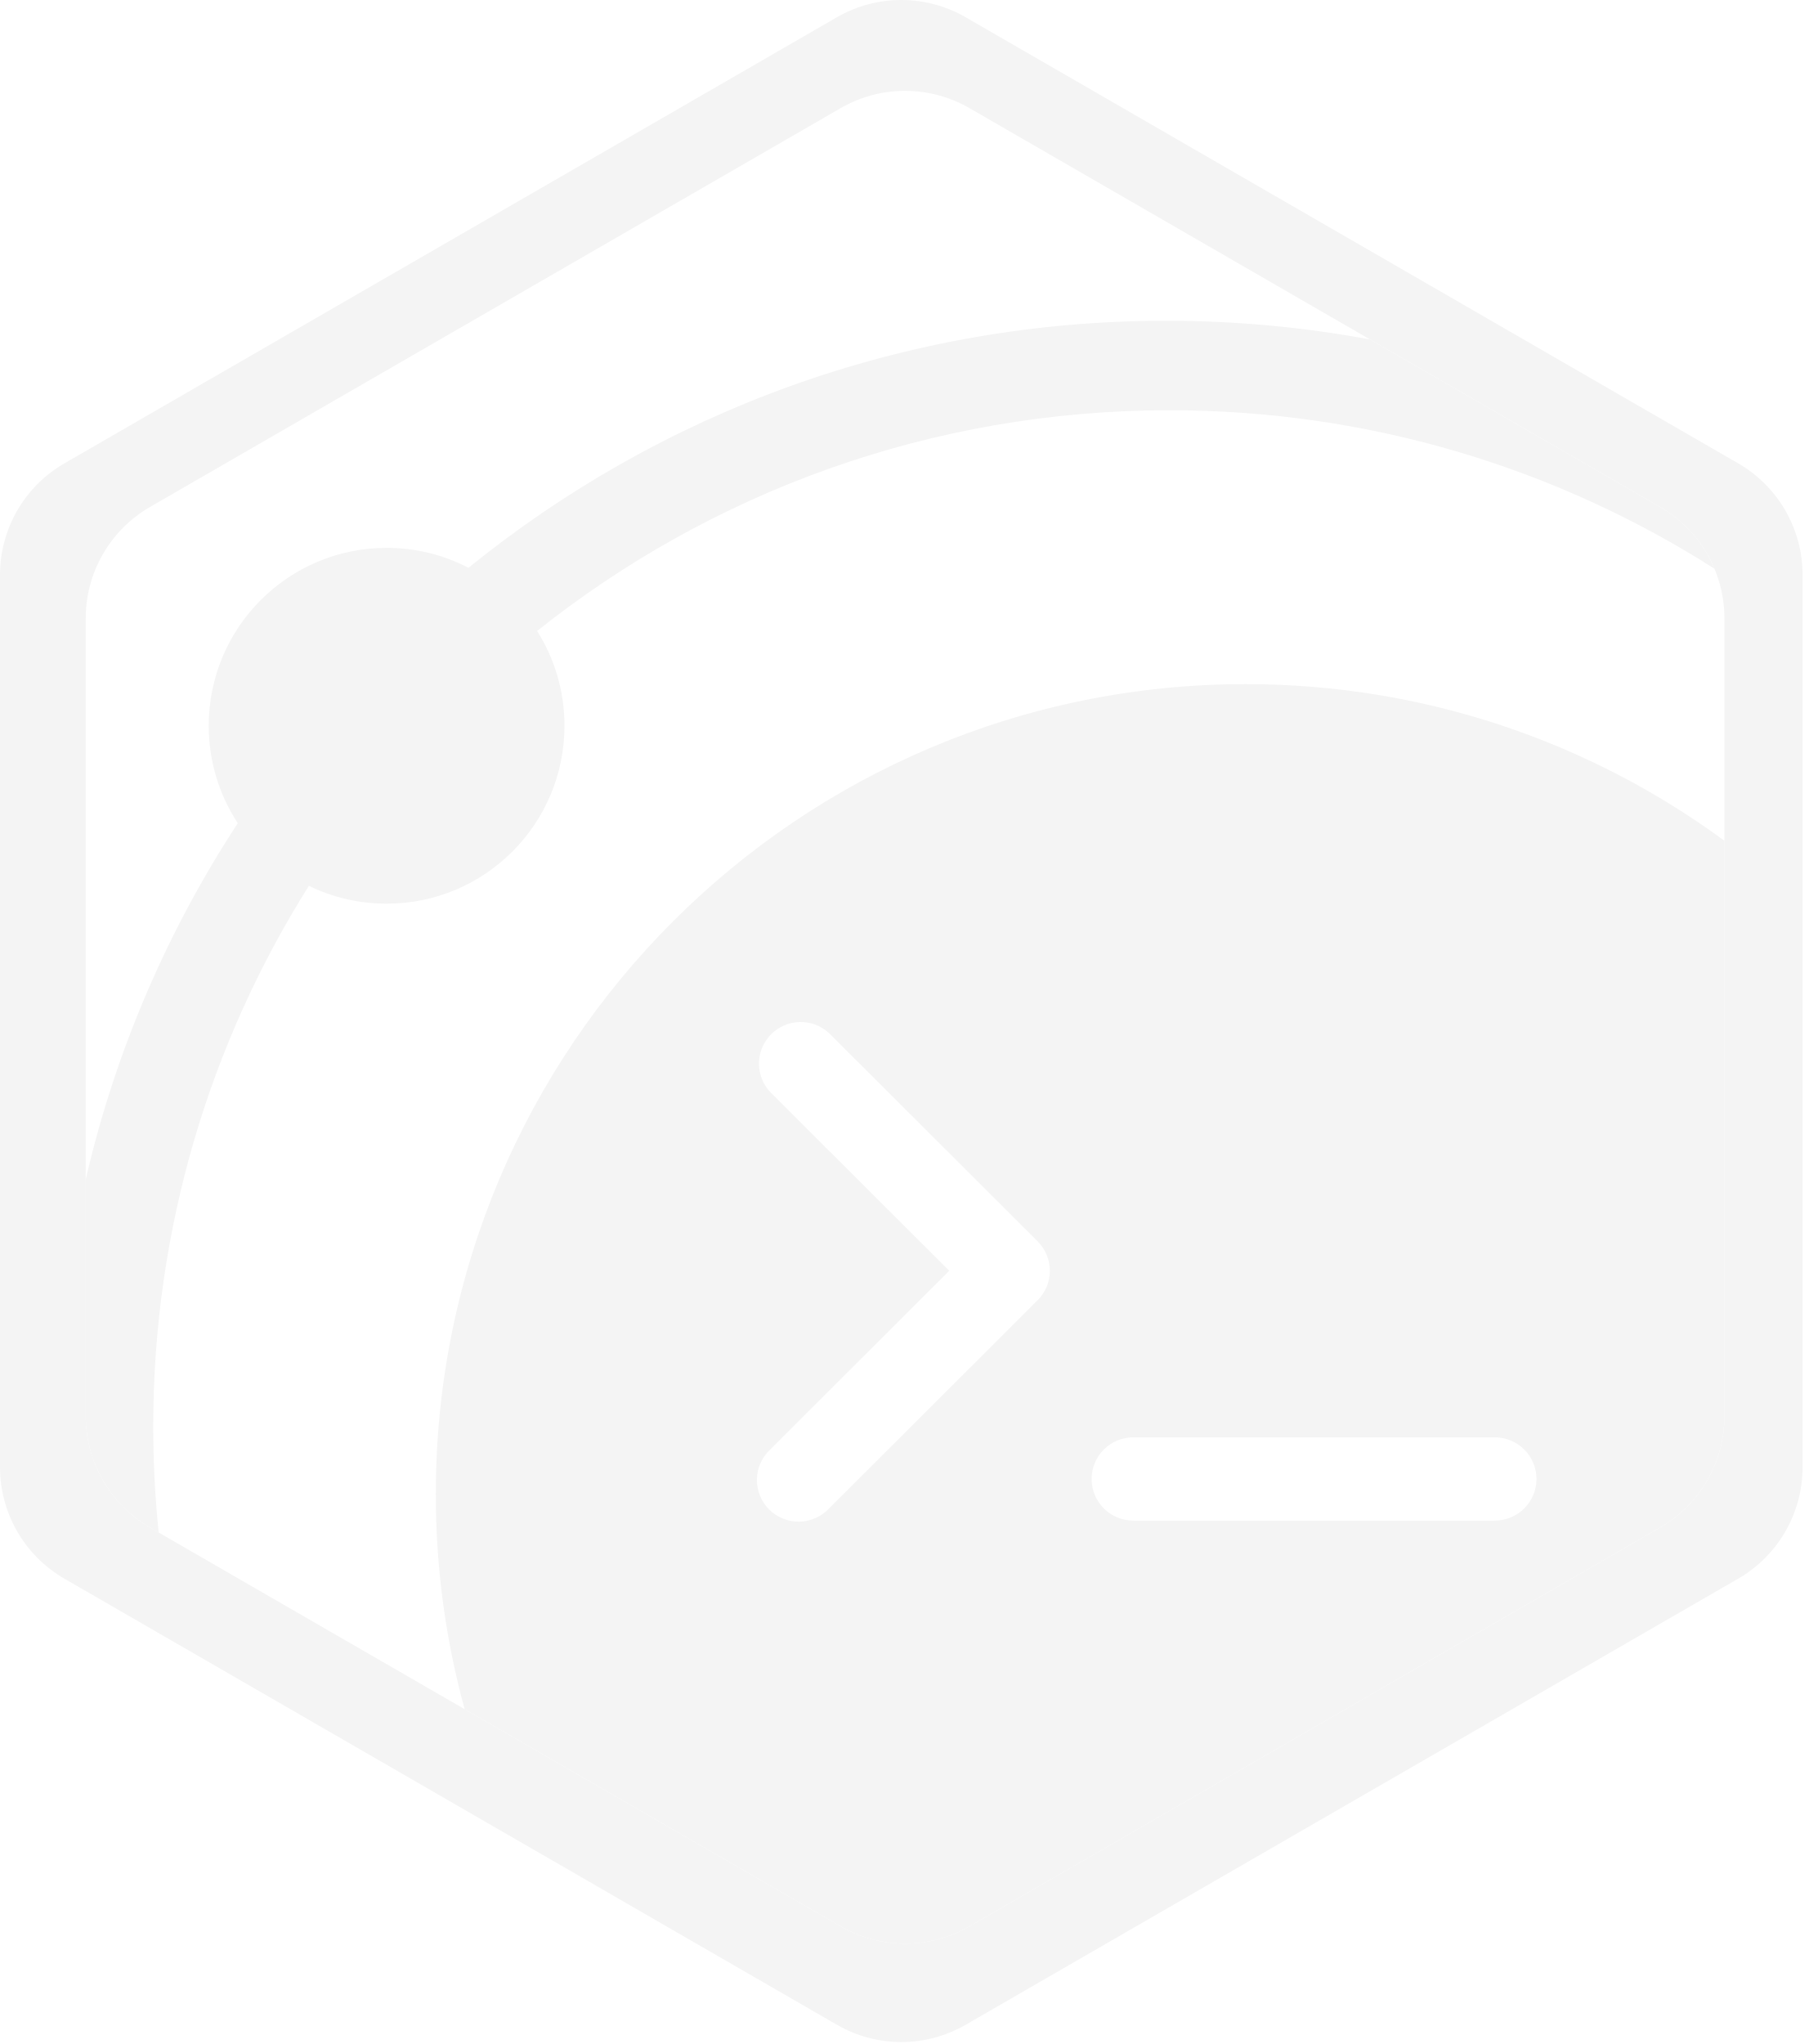
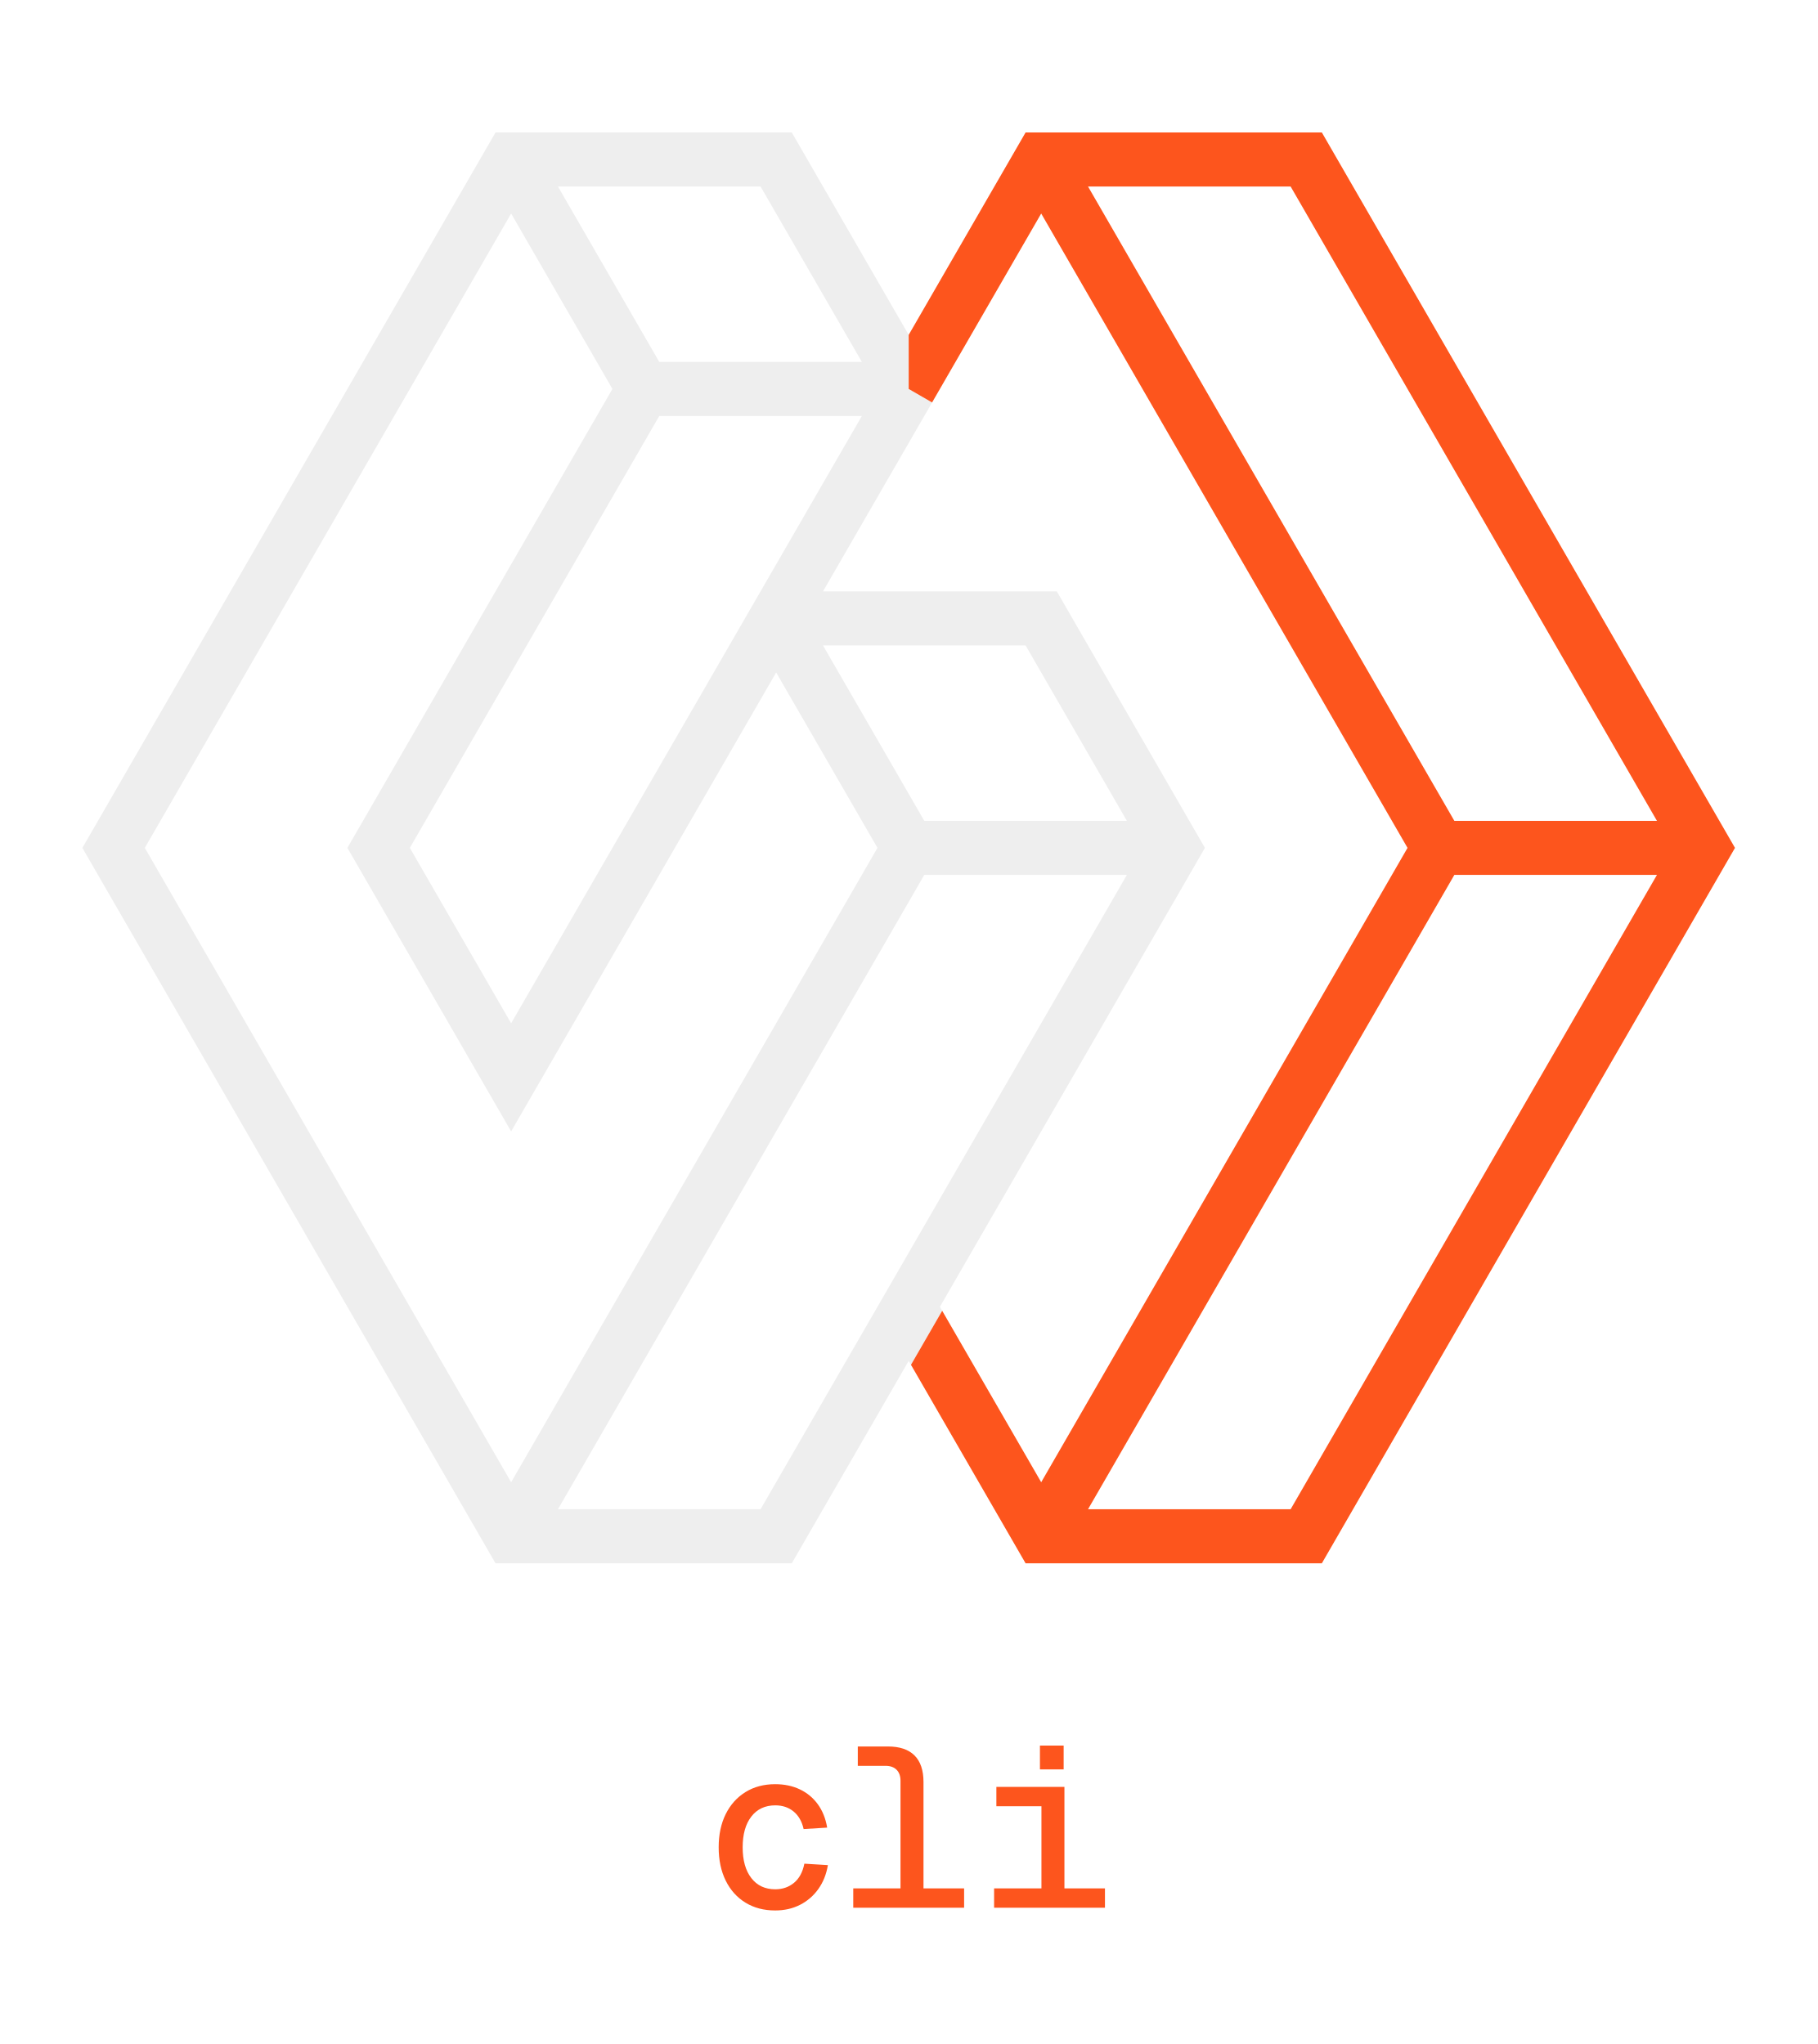
- <svg xmlns="http://www.w3.org/2000/svg" width="239" height="270" viewBox="0 0 239 270" fill="none">
-   <path fill-rule="evenodd" clip-rule="evenodd" d="M110.578 2.277C115.838 -0.759 122.318 -0.759 127.578 2.277L229.656 61.213C234.916 64.25 238.156 69.862 238.156 75.936V193.805C238.156 199.878 234.916 205.491 229.656 208.528L127.578 267.463C122.318 270.5 115.838 270.5 110.578 267.463L8.5 208.528C3.24 205.491 0 199.878 0 193.805V75.936C0 69.862 3.24 64.25 8.5 61.213L110.578 2.277ZM128.078 14.277C122.818 11.241 116.338 11.241 111.078 14.277L19.825 66.963C14.565 70 11.325 75.612 11.325 81.686V187.055C11.325 193.128 14.565 198.741 19.825 201.778L111.078 254.463C116.338 257.5 122.818 257.5 128.078 254.463L219.331 201.778C224.591 198.741 227.831 193.128 227.831 187.055V81.686C227.831 75.612 224.591 70 219.331 66.963L128.078 14.277Z" fill="#f4f4f4" />
-   <path fill-rule="evenodd" clip-rule="evenodd" d="M164.578 90.37C188.243 90.37 210.113 98.054 227.831 111.061V187.055C227.831 193.128 224.591 198.741 219.331 201.777L128.078 254.463C122.818 257.5 116.338 257.5 111.078 254.463L61.391 225.775C58.906 216.73 57.578 207.205 57.578 197.37C57.578 138.276 105.484 90.37 164.578 90.37ZM105.688 135.001C104.261 135.026 102.898 135.604 101.889 136.611C100.879 137.619 100.301 138.979 100.275 140.403C100.25 141.828 100.781 143.207 101.754 144.249L125.412 167.863L101.754 191.477C101.213 191.98 100.778 192.587 100.477 193.262C100.175 193.936 100.014 194.665 100.001 195.403C99.988 196.142 100.124 196.875 100.401 197.56C100.679 198.244 101.091 198.866 101.614 199.389C102.137 199.911 102.76 200.323 103.446 200.6C104.132 200.876 104.868 201.012 105.607 200.999C106.347 200.986 107.077 200.824 107.753 200.523C108.429 200.223 109.038 199.789 109.542 199.249L137.095 171.749C138.126 170.718 138.706 169.32 138.706 167.863C138.706 166.406 138.126 165.008 137.095 163.977L109.542 136.477C108.497 135.505 107.116 134.976 105.688 135.001ZM149.731 189.863C148.27 189.863 146.868 190.442 145.835 191.474C144.802 192.505 144.222 193.905 144.222 195.363C144.222 196.822 144.802 198.221 145.835 199.252C146.868 200.283 148.27 200.863 149.731 200.863H197.489C198.951 200.863 200.352 200.283 201.386 199.252C202.419 198.221 203 196.822 203 195.363C203 193.905 202.419 192.505 201.386 191.474C200.352 190.442 198.951 189.863 197.489 189.863H149.731Z" fill="#f4f4f4" />
-   <path d="M154.078 42.37C163.283 42.37 172.288 43.221 181.022 44.845L219.331 66.963C222.606 68.854 225.097 71.743 226.512 75.12C205.702 61.87 180.998 54.191 154.5 54.191C122.921 54.191 93.89 65.096 70.963 83.343C73.252 86.969 74.578 91.265 74.578 95.87C74.578 108.849 64.057 119.37 51.078 119.37C47.395 119.37 43.911 118.522 40.809 117.012C27.782 137.701 20.244 162.194 20.244 188.448C20.244 193.172 20.489 197.838 20.965 202.436L19.825 201.777C14.565 198.741 11.325 193.128 11.325 187.055V155.802C15.25 138.791 22.138 122.914 31.415 108.741C28.99 105.044 27.578 100.622 27.578 95.87C27.578 82.891 38.099 72.37 51.078 72.37C54.979 72.37 58.657 73.321 61.895 75.003C87.07 54.596 119.146 42.37 154.078 42.37Z" fill="#f4f4f4" />
+ <svg xmlns="http://www.w3.org/2000/svg" width="240" height="270" viewBox="0 0 240 270" fill="none">
+   <g transform="translate(120.00 112.00) scale(1.75)">
+     <defs>
+       <clipPath id="mi12">
+         <path d="M-400 -400H400V400H-400ZM0.000 -300.000L0.000 -34.641L10.000 -28.868L30.000 0.000L16.500 23.383L8.526 24.553L-18.388 71.170L-18.388 300.000L300.000 300.000L300.000 -300.000Z" clip-rule="evenodd" />
+       </clipPath>
+       <clipPath id="ma12">
+         <path d="M0.000 -300.000L0.000 -34.641L10.000 -28.868L30.000 0.000L16.500 23.383L8.526 24.553L-18.388 71.170L-18.388 300.000L300.000 300.000L300.000 -300.000Z" />
+       </clipPath>
+     </defs>
+     <path d="M-30.000 -51.962 L-20.000 -34.641 M-30.000 51.962 L0.000 0.000 L-10.000 -17.321 M-10.000 -17.321 L10.000 -17.321 L20.000 0.000 L-10.000 51.962 L-30.000 51.962 L-60.000 0.000 L-30.000 -51.962 L-10.000 -51.962 L0.000 -34.641 M0.000 -34.641 L-20.000 -34.641 L-40.000 0.000 L-30.000 17.321 L10.000 -51.962 L30.000 -51.962 L60.000 0.000 L30.000 51.962 L10.000 51.962 L0.000 34.641 M0.000 0.000 L20.000 0.000 M10.000 -51.962 L40.000 0.000 L10.000 51.962 M40.000 0.000 L60.000 0.000" stroke="#eeeeee" clip-path="url(#mi12)" fill="none" stroke-width="4.080" stroke-linejoin="miter" stroke-miterlimit="4" stroke-linecap="butt" />
+     <path d="M-30.000 -51.962 L-20.000 -34.641 M-30.000 51.962 L0.000 0.000 L-10.000 -17.321 M-10.000 -17.321 L10.000 -17.321 L20.000 0.000 L-10.000 51.962 L-30.000 51.962 L-60.000 0.000 L-30.000 -51.962 L-10.000 -51.962 L0.000 -34.641 M0.000 -34.641 L-20.000 -34.641 L-40.000 0.000 L-30.000 17.321 L10.000 -51.962 L30.000 -51.962 L60.000 0.000 L30.000 51.962 L10.000 51.962 L0.000 34.641 M0.000 0.000 L20.000 0.000 M10.000 -51.962 L40.000 0.000 L10.000 51.962 M40.000 0.000 L60.000 0.000" stroke="#fd551d" clip-path="url(#ma12)" fill="none" stroke-width="4.080" stroke-linejoin="miter" stroke-miterlimit="4" stroke-linecap="butt" />
+   </g>
+   <path fill="#fd551d" d="M102.372 252.36Q100.128 252.36 98.445 251.328Q96.762 250.296 95.835 248.415Q94.908 246.534 94.908 244.02Q94.908 241.506 95.835 239.637Q96.762 237.768 98.445 236.724Q100.128 235.68 102.372 235.68Q104.184 235.68 105.621 236.361Q107.058 237.042 107.994 238.323Q108.93 239.604 109.236 241.416L106.128 241.608Q105.786 240.096 104.799 239.286Q103.812 238.476 102.384 238.476Q100.368 238.476 99.222 239.955Q98.076 241.434 98.076 244.02Q98.076 246.606 99.222 248.085Q100.368 249.564 102.384 249.564Q103.818 249.564 104.853 248.712Q105.888 247.86 106.224 246.18L109.332 246.372Q109.026 248.184 108.069 249.528Q107.112 250.872 105.651 251.616Q104.19 252.36 102.372 252.36ZM118.92 251.04V235.236Q118.92 234.294 118.401 233.775Q117.882 233.256 116.94 233.256H113.28V230.7H117.264Q119.586 230.7 120.771 231.885Q121.956 233.07 121.956 235.392V251.04ZM112.68 252.0V249.444H127.32V252.0ZM131.28 252.0V249.444H137.532V237.198L138.93 238.596H131.58V236.04H140.568V249.444H145.92V252.0H140.568H137.532ZM137.334 233.724V230.58H140.466V233.724Z" />
</svg>
